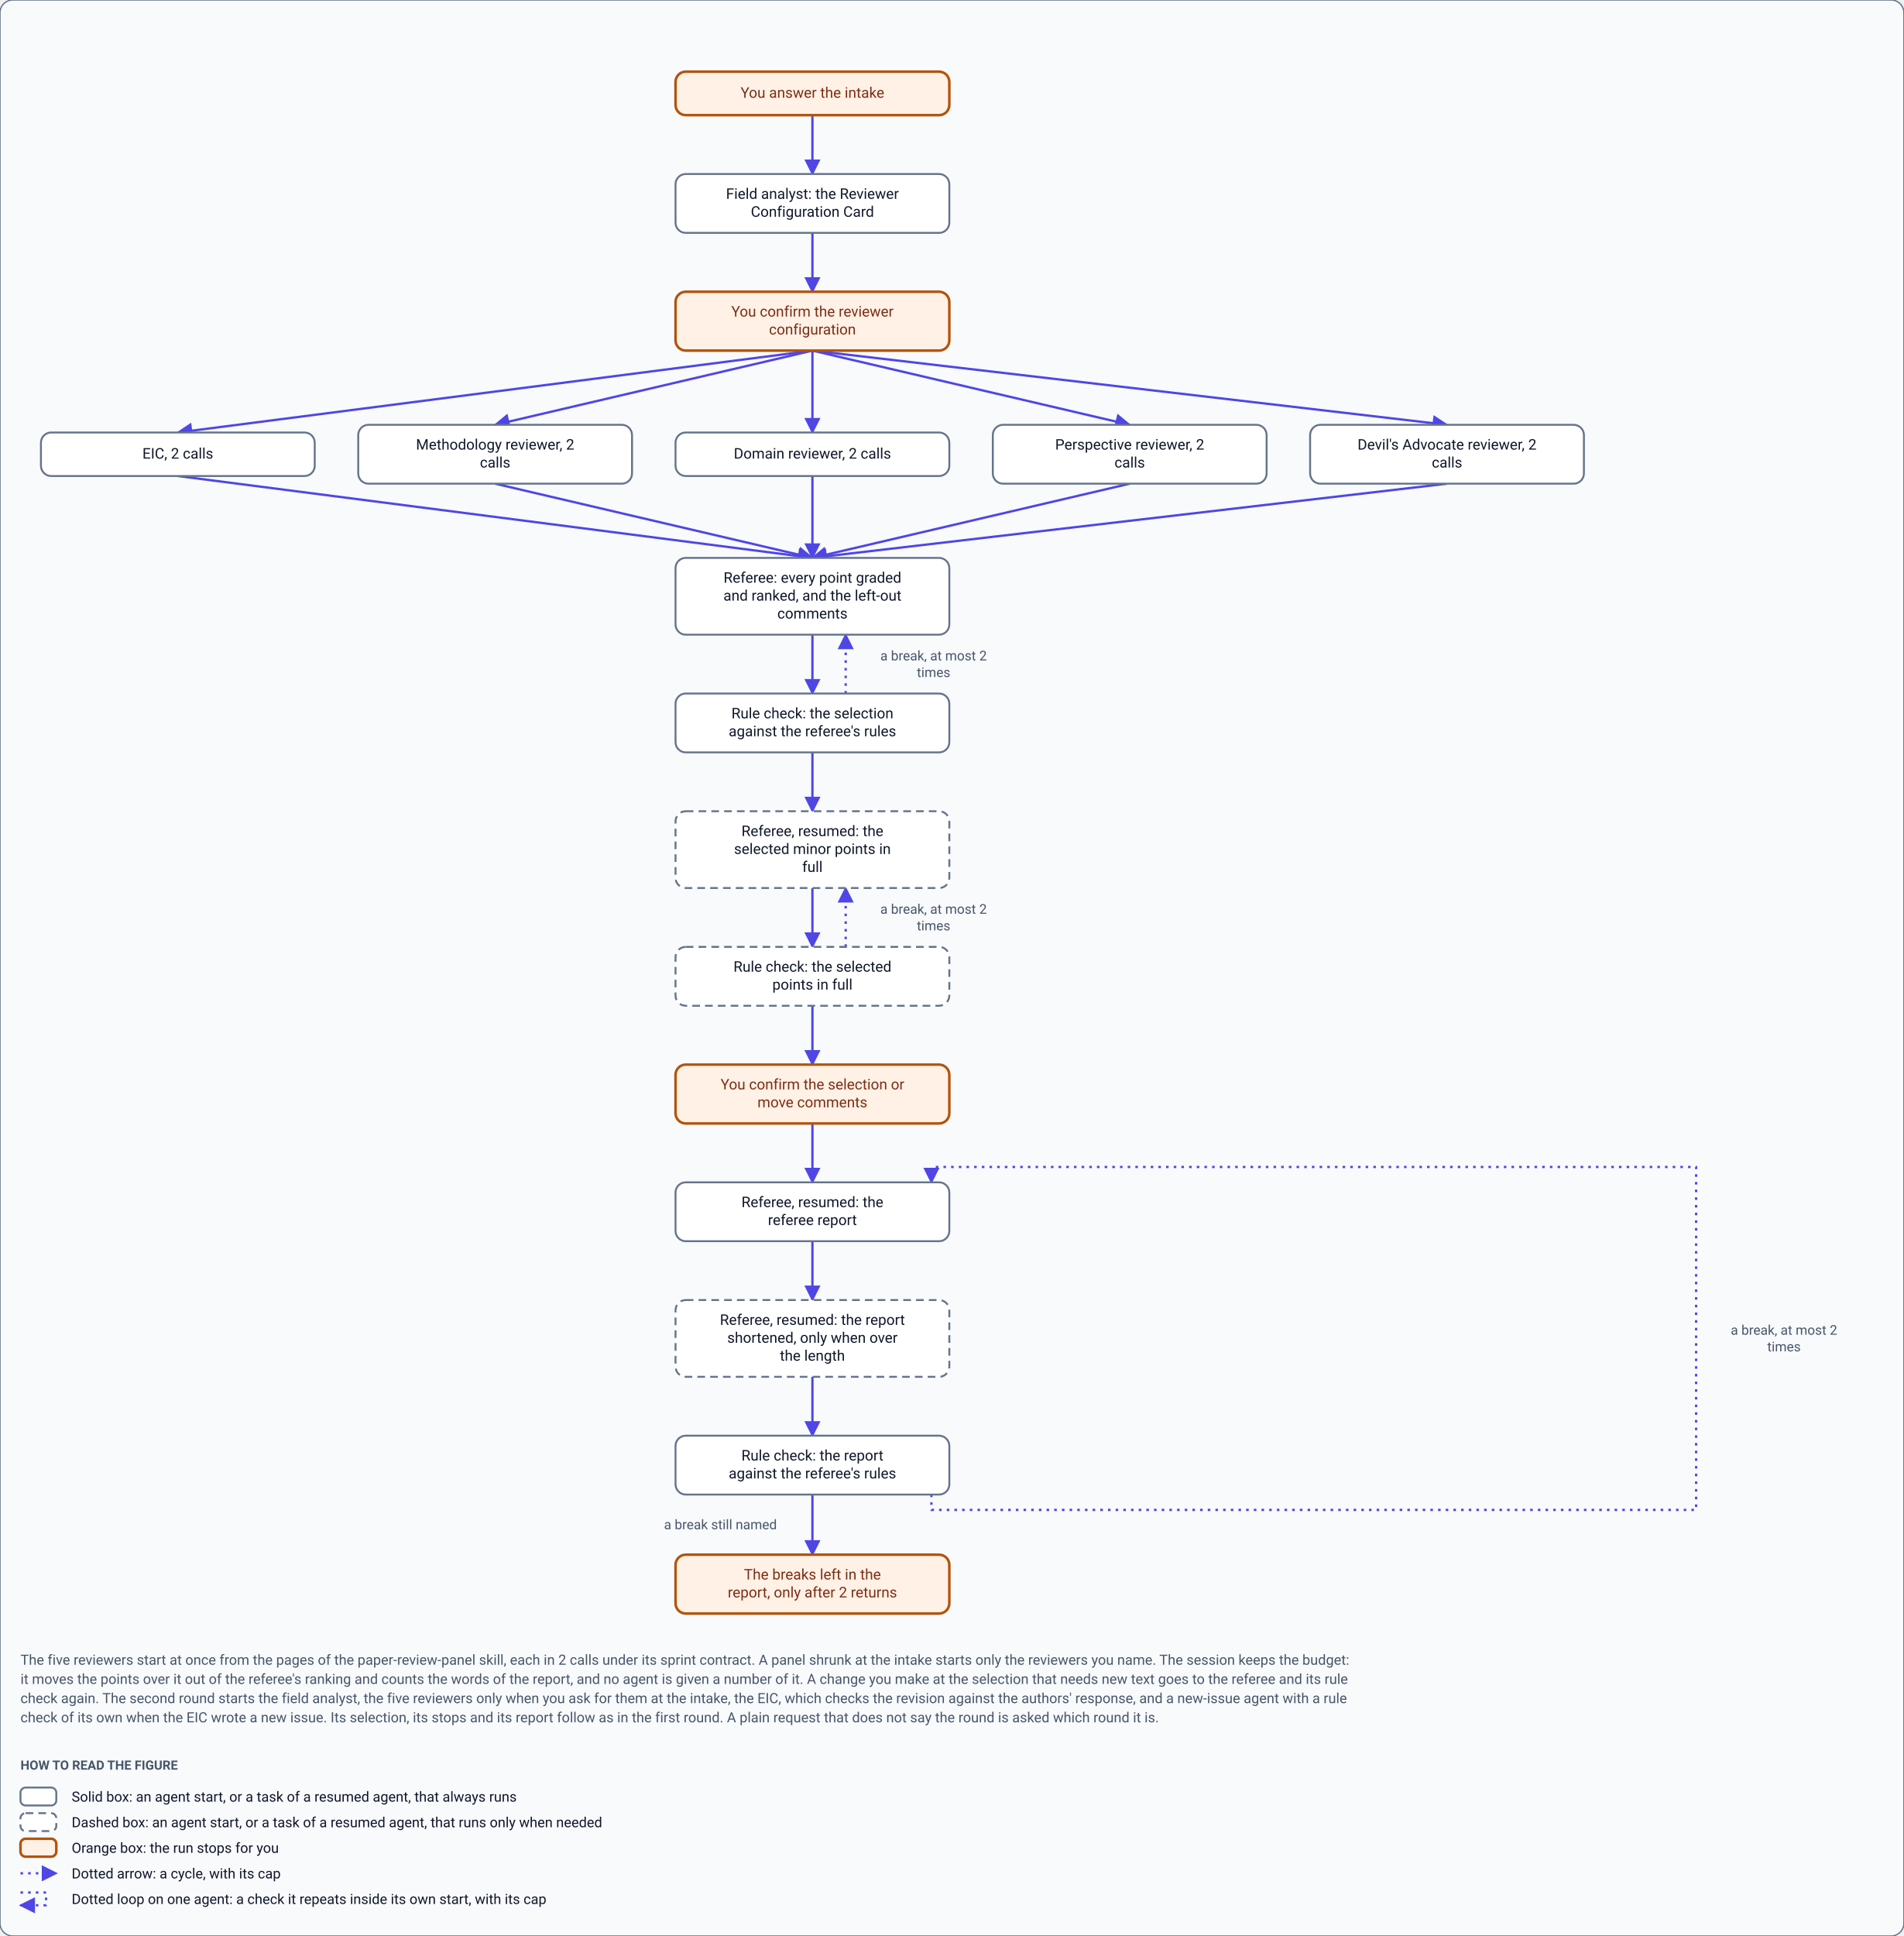
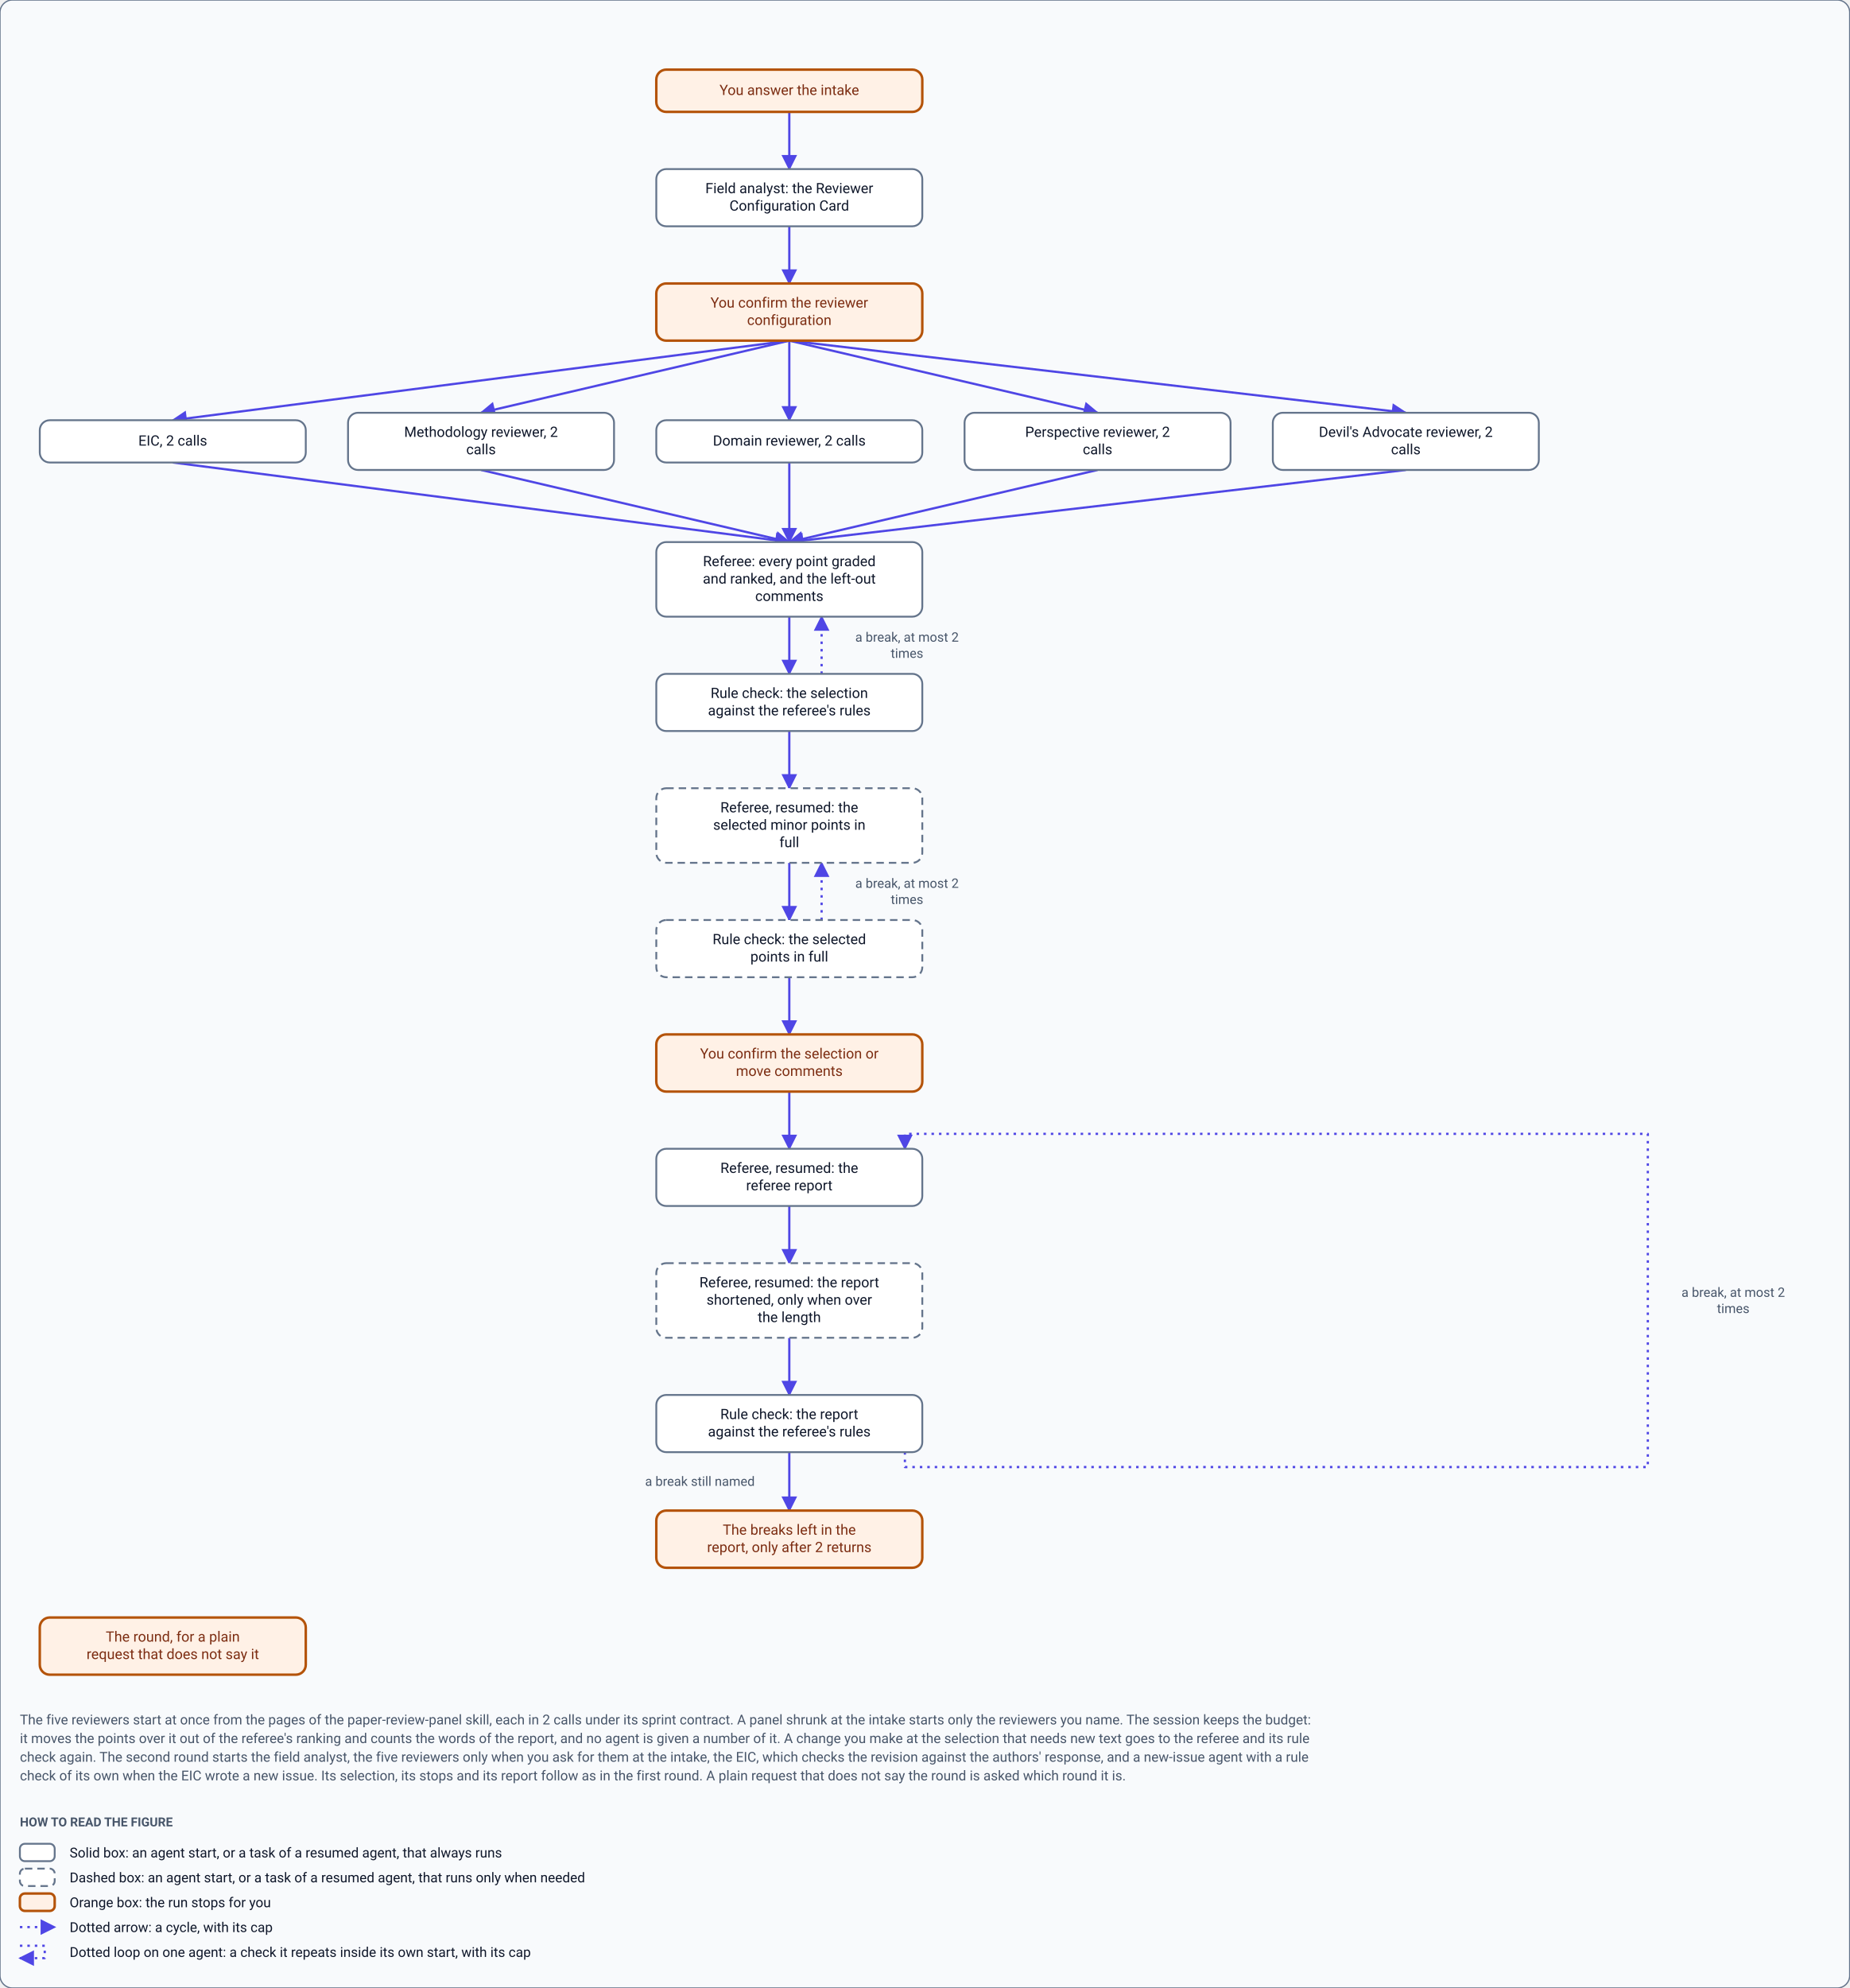
- <svg xmlns="http://www.w3.org/2000/svg" viewBox="0 0 1488.1 1513" width="1488.1" height="1513" role="img" aria-label="The first round of the referee skill. Boxes: You answer the intake (stop); Field analyst: the Reviewer Configuration Card (agent); You confirm the reviewer configuration (stop); EIC, 2 calls (agent); Methodology reviewer, 2 calls (agent); Domain reviewer, 2 calls (agent); Perspective reviewer, 2 calls (agent); Devil's Advocate reviewer, 2 calls (agent); Referee: every point graded and ranked, and the left-out comments (agent); Rule check: the selection against the referee's rules (agent); Referee, resumed: the selected minor points in full (agent, only when needed); Rule check: the selected points in full (agent, only when needed); You confirm the selection or move comments (stop); Referee, resumed: the referee report (agent); Referee, resumed: the report shortened, only when over the length (agent, only when needed); Rule check: the report against the referee's rules (agent); The breaks left in the report, only after 2 returns (stop).">
+ <svg xmlns="http://www.w3.org/2000/svg" viewBox="0 0 1488.1 1599" width="1488.1" height="1599" role="img" aria-label="The first round of the referee skill. Boxes: You answer the intake (stop); Field analyst: the Reviewer Configuration Card (agent); You confirm the reviewer configuration (stop); EIC, 2 calls (agent); Methodology reviewer, 2 calls (agent); Domain reviewer, 2 calls (agent); Perspective reviewer, 2 calls (agent); Devil's Advocate reviewer, 2 calls (agent); Referee: every point graded and ranked, and the left-out comments (agent); Rule check: the selection against the referee's rules (agent); Referee, resumed: the selected minor points in full (agent, only when needed); Rule check: the selected points in full (agent, only when needed); You confirm the selection or move comments (stop); Referee, resumed: the referee report (agent); Referee, resumed: the report shortened, only when over the length (agent, only when needed); Rule check: the report against the referee's rules (agent); The breaks left in the report, only after 2 returns (stop); The round, for a plain request that does not say it (stop).">
  <defs>
    <marker id="arrow" viewBox="0 0 10 10" refX="9" refY="5" markerWidth="7" markerHeight="7" orient="auto">
      <path d="M0,0 L10,5 L0,10 z" fill="#4f46e5" />
    </marker>
  </defs>
-   <rect x="0" y="0" width="1488.1" height="1513" rx="10" fill="#f8fafc" stroke="#64748b" />
+   <rect x="0" y="0" width="1488.1" height="1599" rx="10" fill="#f8fafc" stroke="#64748b" />
  <path d="M635,90 L635,136" fill="none" stroke="#4f46e5" stroke-width="1.8" marker-end="url(#arrow)" stroke-linejoin="round" />
  <path d="M635,182 L635,228" fill="none" stroke="#4f46e5" stroke-width="1.8" marker-end="url(#arrow)" stroke-linejoin="round" />
  <path d="M635,274 L139,338" fill="none" stroke="#4f46e5" stroke-width="1.8" marker-end="url(#arrow)" stroke-linejoin="round" />
  <path d="M635,274 L387,332" fill="none" stroke="#4f46e5" stroke-width="1.8" marker-end="url(#arrow)" stroke-linejoin="round" />
  <path d="M635,274 L635,338" fill="none" stroke="#4f46e5" stroke-width="1.8" marker-end="url(#arrow)" stroke-linejoin="round" />
  <path d="M635,274 L883,332" fill="none" stroke="#4f46e5" stroke-width="1.8" marker-end="url(#arrow)" stroke-linejoin="round" />
  <path d="M635,274 L1131,332" fill="none" stroke="#4f46e5" stroke-width="1.8" marker-end="url(#arrow)" stroke-linejoin="round" />
  <path d="M139,372 L635,436" fill="none" stroke="#4f46e5" stroke-width="1.8" marker-end="url(#arrow)" stroke-linejoin="round" />
  <path d="M387,378 L635,436" fill="none" stroke="#4f46e5" stroke-width="1.8" marker-end="url(#arrow)" stroke-linejoin="round" />
  <path d="M635,372 L635,436" fill="none" stroke="#4f46e5" stroke-width="1.8" marker-end="url(#arrow)" stroke-linejoin="round" />
  <path d="M883,378 L635,436" fill="none" stroke="#4f46e5" stroke-width="1.8" marker-end="url(#arrow)" stroke-linejoin="round" />
  <path d="M1131,378 L635,436" fill="none" stroke="#4f46e5" stroke-width="1.8" marker-end="url(#arrow)" stroke-linejoin="round" />
  <path d="M635,496 L635,542" fill="none" stroke="#4f46e5" stroke-width="1.8" marker-end="url(#arrow)" stroke-linejoin="round" />
  <path d="M635,588 L635,634" fill="none" stroke="#4f46e5" stroke-width="1.8" marker-end="url(#arrow)" stroke-linejoin="round" />
  <path d="M635,694 L635,740" fill="none" stroke="#4f46e5" stroke-width="1.8" marker-end="url(#arrow)" stroke-linejoin="round" />
  <path d="M635,786 L635,832" fill="none" stroke="#4f46e5" stroke-width="1.8" marker-end="url(#arrow)" stroke-linejoin="round" />
  <path d="M635,878 L635,924" fill="none" stroke="#4f46e5" stroke-width="1.8" marker-end="url(#arrow)" stroke-linejoin="round" />
  <path d="M635,970 L635,1016" fill="none" stroke="#4f46e5" stroke-width="1.8" marker-end="url(#arrow)" stroke-linejoin="round" />
  <path d="M635,1076 L635,1122" fill="none" stroke="#4f46e5" stroke-width="1.8" marker-end="url(#arrow)" stroke-linejoin="round" />
  <path d="M635,1168 L635,1215" fill="none" stroke="#4f46e5" stroke-width="1.8" marker-end="url(#arrow)" stroke-linejoin="round" />
  <path d="M661,542 L661,496" fill="none" stroke="#4f46e5" stroke-width="1.8" stroke-dasharray="2 4" marker-end="url(#arrow)" stroke-linejoin="round" />
  <path d="M661,740 L661,694" fill="none" stroke="#4f46e5" stroke-width="1.8" stroke-dasharray="2 4" marker-end="url(#arrow)" stroke-linejoin="round" />
  <path d="M728,1168 L728,1180 L1325.7,1180 L1325.7,912 L728,912 L728,924" fill="none" stroke="#4f46e5" stroke-width="1.8" stroke-dasharray="2 4" marker-end="url(#arrow)" stroke-linejoin="round" />
  <rect x="528" y="56" width="214" height="34" rx="8" fill="#fff1e6" stroke="#b45309" stroke-width="2" />
  <text x="635" y="76.4" font-family="ui-sans-serif, -apple-system, 'Segoe UI', Roboto, Helvetica, Arial, sans-serif" font-size="11.5" fill="#7c2d12" font-weight="400" text-anchor="middle">You answer the intake</text>
  <rect x="528" y="136" width="214" height="46" rx="8" fill="#ffffff" stroke="#64748b" stroke-width="1.5" />
  <text x="635" y="155.4" font-family="ui-sans-serif, -apple-system, 'Segoe UI', Roboto, Helvetica, Arial, sans-serif" font-size="11.5" fill="#0f172a" font-weight="400" text-anchor="middle">Field analyst: the Reviewer</text>
  <text x="635" y="169.4" font-family="ui-sans-serif, -apple-system, 'Segoe UI', Roboto, Helvetica, Arial, sans-serif" font-size="11.5" fill="#0f172a" font-weight="400" text-anchor="middle">Configuration Card</text>
  <rect x="528" y="228" width="214" height="46" rx="8" fill="#fff1e6" stroke="#b45309" stroke-width="2" />
  <text x="635" y="247.4" font-family="ui-sans-serif, -apple-system, 'Segoe UI', Roboto, Helvetica, Arial, sans-serif" font-size="11.5" fill="#7c2d12" font-weight="400" text-anchor="middle">You confirm the reviewer</text>
  <text x="635" y="261.4" font-family="ui-sans-serif, -apple-system, 'Segoe UI', Roboto, Helvetica, Arial, sans-serif" font-size="11.5" fill="#7c2d12" font-weight="400" text-anchor="middle">configuration</text>
  <rect x="32" y="338" width="214" height="34" rx="8" fill="#ffffff" stroke="#64748b" stroke-width="1.5" />
  <text x="139" y="358.4" font-family="ui-sans-serif, -apple-system, 'Segoe UI', Roboto, Helvetica, Arial, sans-serif" font-size="11.5" fill="#0f172a" font-weight="400" text-anchor="middle">EIC, 2 calls</text>
  <rect x="280" y="332" width="214" height="46" rx="8" fill="#ffffff" stroke="#64748b" stroke-width="1.5" />
  <text x="387" y="351.4" font-family="ui-sans-serif, -apple-system, 'Segoe UI', Roboto, Helvetica, Arial, sans-serif" font-size="11.5" fill="#0f172a" font-weight="400" text-anchor="middle">Methodology reviewer, 2</text>
  <text x="387" y="365.4" font-family="ui-sans-serif, -apple-system, 'Segoe UI', Roboto, Helvetica, Arial, sans-serif" font-size="11.5" fill="#0f172a" font-weight="400" text-anchor="middle">calls</text>
  <rect x="528" y="338" width="214" height="34" rx="8" fill="#ffffff" stroke="#64748b" stroke-width="1.5" />
  <text x="635" y="358.4" font-family="ui-sans-serif, -apple-system, 'Segoe UI', Roboto, Helvetica, Arial, sans-serif" font-size="11.5" fill="#0f172a" font-weight="400" text-anchor="middle">Domain reviewer, 2 calls</text>
  <rect x="776" y="332" width="214" height="46" rx="8" fill="#ffffff" stroke="#64748b" stroke-width="1.5" />
  <text x="883" y="351.4" font-family="ui-sans-serif, -apple-system, 'Segoe UI', Roboto, Helvetica, Arial, sans-serif" font-size="11.5" fill="#0f172a" font-weight="400" text-anchor="middle">Perspective reviewer, 2</text>
  <text x="883" y="365.4" font-family="ui-sans-serif, -apple-system, 'Segoe UI', Roboto, Helvetica, Arial, sans-serif" font-size="11.5" fill="#0f172a" font-weight="400" text-anchor="middle">calls</text>
  <rect x="1024" y="332" width="214" height="46" rx="8" fill="#ffffff" stroke="#64748b" stroke-width="1.5" />
  <text x="1131" y="351.4" font-family="ui-sans-serif, -apple-system, 'Segoe UI', Roboto, Helvetica, Arial, sans-serif" font-size="11.5" fill="#0f172a" font-weight="400" text-anchor="middle">Devil's Advocate reviewer, 2</text>
  <text x="1131" y="365.4" font-family="ui-sans-serif, -apple-system, 'Segoe UI', Roboto, Helvetica, Arial, sans-serif" font-size="11.5" fill="#0f172a" font-weight="400" text-anchor="middle">calls</text>
  <rect x="528" y="436" width="214" height="60" rx="8" fill="#ffffff" stroke="#64748b" stroke-width="1.5" />
  <text x="635" y="455.4" font-family="ui-sans-serif, -apple-system, 'Segoe UI', Roboto, Helvetica, Arial, sans-serif" font-size="11.5" fill="#0f172a" font-weight="400" text-anchor="middle">Referee: every point graded</text>
  <text x="635" y="469.4" font-family="ui-sans-serif, -apple-system, 'Segoe UI', Roboto, Helvetica, Arial, sans-serif" font-size="11.5" fill="#0f172a" font-weight="400" text-anchor="middle">and ranked, and the left-out</text>
  <text x="635" y="483.4" font-family="ui-sans-serif, -apple-system, 'Segoe UI', Roboto, Helvetica, Arial, sans-serif" font-size="11.5" fill="#0f172a" font-weight="400" text-anchor="middle">comments</text>
  <rect x="528" y="542" width="214" height="46" rx="8" fill="#ffffff" stroke="#64748b" stroke-width="1.5" />
  <text x="635" y="561.4" font-family="ui-sans-serif, -apple-system, 'Segoe UI', Roboto, Helvetica, Arial, sans-serif" font-size="11.5" fill="#0f172a" font-weight="400" text-anchor="middle">Rule check: the selection</text>
  <text x="635" y="575.4" font-family="ui-sans-serif, -apple-system, 'Segoe UI', Roboto, Helvetica, Arial, sans-serif" font-size="11.5" fill="#0f172a" font-weight="400" text-anchor="middle">against the referee's rules</text>
  <rect x="528" y="634" width="214" height="60" rx="8" fill="#ffffff" stroke="#64748b" stroke-width="1.5" stroke-dasharray="6 4" />
  <text x="635" y="653.4" font-family="ui-sans-serif, -apple-system, 'Segoe UI', Roboto, Helvetica, Arial, sans-serif" font-size="11.5" fill="#0f172a" font-weight="400" text-anchor="middle">Referee, resumed: the</text>
  <text x="635" y="667.4" font-family="ui-sans-serif, -apple-system, 'Segoe UI', Roboto, Helvetica, Arial, sans-serif" font-size="11.5" fill="#0f172a" font-weight="400" text-anchor="middle">selected minor points in</text>
  <text x="635" y="681.4" font-family="ui-sans-serif, -apple-system, 'Segoe UI', Roboto, Helvetica, Arial, sans-serif" font-size="11.5" fill="#0f172a" font-weight="400" text-anchor="middle">full</text>
  <rect x="528" y="740" width="214" height="46" rx="8" fill="#ffffff" stroke="#64748b" stroke-width="1.5" stroke-dasharray="6 4" />
  <text x="635" y="759.4" font-family="ui-sans-serif, -apple-system, 'Segoe UI', Roboto, Helvetica, Arial, sans-serif" font-size="11.5" fill="#0f172a" font-weight="400" text-anchor="middle">Rule check: the selected</text>
  <text x="635" y="773.4" font-family="ui-sans-serif, -apple-system, 'Segoe UI', Roboto, Helvetica, Arial, sans-serif" font-size="11.5" fill="#0f172a" font-weight="400" text-anchor="middle">points in full</text>
  <rect x="528" y="832" width="214" height="46" rx="8" fill="#fff1e6" stroke="#b45309" stroke-width="2" />
  <text x="635" y="851.4" font-family="ui-sans-serif, -apple-system, 'Segoe UI', Roboto, Helvetica, Arial, sans-serif" font-size="11.5" fill="#7c2d12" font-weight="400" text-anchor="middle">You confirm the selection or</text>
  <text x="635" y="865.4" font-family="ui-sans-serif, -apple-system, 'Segoe UI', Roboto, Helvetica, Arial, sans-serif" font-size="11.5" fill="#7c2d12" font-weight="400" text-anchor="middle">move comments</text>
  <rect x="528" y="924" width="214" height="46" rx="8" fill="#ffffff" stroke="#64748b" stroke-width="1.5" />
  <text x="635" y="943.4" font-family="ui-sans-serif, -apple-system, 'Segoe UI', Roboto, Helvetica, Arial, sans-serif" font-size="11.5" fill="#0f172a" font-weight="400" text-anchor="middle">Referee, resumed: the</text>
  <text x="635" y="957.4" font-family="ui-sans-serif, -apple-system, 'Segoe UI', Roboto, Helvetica, Arial, sans-serif" font-size="11.5" fill="#0f172a" font-weight="400" text-anchor="middle">referee report</text>
  <rect x="528" y="1016" width="214" height="60" rx="8" fill="#ffffff" stroke="#64748b" stroke-width="1.5" stroke-dasharray="6 4" />
  <text x="635" y="1035.4" font-family="ui-sans-serif, -apple-system, 'Segoe UI', Roboto, Helvetica, Arial, sans-serif" font-size="11.5" fill="#0f172a" font-weight="400" text-anchor="middle">Referee, resumed: the report</text>
  <text x="635" y="1049.4" font-family="ui-sans-serif, -apple-system, 'Segoe UI', Roboto, Helvetica, Arial, sans-serif" font-size="11.5" fill="#0f172a" font-weight="400" text-anchor="middle">shortened, only when over</text>
  <text x="635" y="1063.4" font-family="ui-sans-serif, -apple-system, 'Segoe UI', Roboto, Helvetica, Arial, sans-serif" font-size="11.5" fill="#0f172a" font-weight="400" text-anchor="middle">the length</text>
  <rect x="528" y="1122" width="214" height="46" rx="8" fill="#ffffff" stroke="#64748b" stroke-width="1.5" />
  <text x="635" y="1141.4" font-family="ui-sans-serif, -apple-system, 'Segoe UI', Roboto, Helvetica, Arial, sans-serif" font-size="11.5" fill="#0f172a" font-weight="400" text-anchor="middle">Rule check: the report</text>
  <text x="635" y="1155.4" font-family="ui-sans-serif, -apple-system, 'Segoe UI', Roboto, Helvetica, Arial, sans-serif" font-size="11.5" fill="#0f172a" font-weight="400" text-anchor="middle">against the referee's rules</text>
  <rect x="528" y="1215" width="214" height="46" rx="8" fill="#fff1e6" stroke="#b45309" stroke-width="2" />
  <text x="635" y="1234.4" font-family="ui-sans-serif, -apple-system, 'Segoe UI', Roboto, Helvetica, Arial, sans-serif" font-size="11.5" fill="#7c2d12" font-weight="400" text-anchor="middle">The breaks left in the</text>
  <text x="635" y="1248.4" font-family="ui-sans-serif, -apple-system, 'Segoe UI', Roboto, Helvetica, Arial, sans-serif" font-size="11.5" fill="#7c2d12" font-weight="400" text-anchor="middle">report, only after 2 returns</text>
+   <rect x="32" y="1301" width="214" height="46" rx="8" fill="#fff1e6" stroke="#b45309" stroke-width="2" />
+   <text x="139" y="1320.4" font-family="ui-sans-serif, -apple-system, 'Segoe UI', Roboto, Helvetica, Arial, sans-serif" font-size="11.5" fill="#7c2d12" font-weight="400" text-anchor="middle">The round, for a plain</text>
+   <text x="139" y="1334.4" font-family="ui-sans-serif, -apple-system, 'Segoe UI', Roboto, Helvetica, Arial, sans-serif" font-size="11.5" fill="#7c2d12" font-weight="400" text-anchor="middle">request that does not say it</text>
  <text x="563.1" y="1195.1" font-family="ui-sans-serif, -apple-system, 'Segoe UI', Roboto, Helvetica, Arial, sans-serif" font-size="10.5" fill="#475569" font-weight="400" text-anchor="middle" stroke="#f8fafc" stroke-width="4" stroke-linejoin="round" paint-order="stroke">a break still named</text>
  <text x="729.7" y="516.1" font-family="ui-sans-serif, -apple-system, 'Segoe UI', Roboto, Helvetica, Arial, sans-serif" font-size="10.5" fill="#475569" font-weight="400" text-anchor="middle" stroke="#f8fafc" stroke-width="4" stroke-linejoin="round" paint-order="stroke">a break, at most 2</text>
  <text x="729.7" y="529.1" font-family="ui-sans-serif, -apple-system, 'Segoe UI', Roboto, Helvetica, Arial, sans-serif" font-size="10.5" fill="#475569" font-weight="400" text-anchor="middle" stroke="#f8fafc" stroke-width="4" stroke-linejoin="round" paint-order="stroke">times</text>
  <text x="729.7" y="714.1" font-family="ui-sans-serif, -apple-system, 'Segoe UI', Roboto, Helvetica, Arial, sans-serif" font-size="10.5" fill="#475569" font-weight="400" text-anchor="middle" stroke="#f8fafc" stroke-width="4" stroke-linejoin="round" paint-order="stroke">a break, at most 2</text>
  <text x="729.7" y="727.1" font-family="ui-sans-serif, -apple-system, 'Segoe UI', Roboto, Helvetica, Arial, sans-serif" font-size="10.5" fill="#475569" font-weight="400" text-anchor="middle" stroke="#f8fafc" stroke-width="4" stroke-linejoin="round" paint-order="stroke">times</text>
  <text x="1394.4" y="1043.1" font-family="ui-sans-serif, -apple-system, 'Segoe UI', Roboto, Helvetica, Arial, sans-serif" font-size="10.5" fill="#475569" font-weight="400" text-anchor="middle" stroke="#f8fafc" stroke-width="4" stroke-linejoin="round" paint-order="stroke">a break, at most 2</text>
  <text x="1394.4" y="1056.1" font-family="ui-sans-serif, -apple-system, 'Segoe UI', Roboto, Helvetica, Arial, sans-serif" font-size="10.5" fill="#475569" font-weight="400" text-anchor="middle" stroke="#f8fafc" stroke-width="4" stroke-linejoin="round" paint-order="stroke">times</text>
-   <text x="16" y="1301" font-family="ui-sans-serif, -apple-system, 'Segoe UI', Roboto, Helvetica, Arial, sans-serif" font-size="11" fill="#475569" font-weight="400" text-anchor="start">The five reviewers start at once from the pages of the paper-review-panel skill, each in 2 calls under its sprint contract. A panel shrunk at the intake starts only the reviewers you name. The session keeps the budget:</text>
-   <text x="16" y="1316" font-family="ui-sans-serif, -apple-system, 'Segoe UI', Roboto, Helvetica, Arial, sans-serif" font-size="11" fill="#475569" font-weight="400" text-anchor="start">it moves the points over it out of the referee's ranking and counts the words of the report, and no agent is given a number of it. A change you make at the selection that needs new text goes to the referee and its rule</text>
-   <text x="16" y="1331" font-family="ui-sans-serif, -apple-system, 'Segoe UI', Roboto, Helvetica, Arial, sans-serif" font-size="11" fill="#475569" font-weight="400" text-anchor="start">check again. The second round starts the field analyst, the five reviewers only when you ask for them at the intake, the EIC, which checks the revision against the authors' response, and a new-issue agent with a rule</text>
-   <text x="16" y="1346" font-family="ui-sans-serif, -apple-system, 'Segoe UI', Roboto, Helvetica, Arial, sans-serif" font-size="11" fill="#475569" font-weight="400" text-anchor="start">check of its own when the EIC wrote a new issue. Its selection, its stops and its report follow as in the first round. A plain request that does not say the round is asked which round it is.</text>
-   <text x="16" y="1383" font-family="ui-sans-serif, -apple-system, 'Segoe UI', Roboto, Helvetica, Arial, sans-serif" font-size="10" fill="#475569" font-weight="700" text-anchor="start">HOW TO READ THE FIGURE</text>
-   <rect x="16" y="1397" width="28" height="14" rx="4" fill="#ffffff" stroke="#64748b" stroke-width="1.5" />
-   <text x="56" y="1408" font-family="ui-sans-serif, -apple-system, 'Segoe UI', Roboto, Helvetica, Arial, sans-serif" font-size="11" fill="#0f172a" font-weight="400" text-anchor="start">Solid box: an agent start, or a task of a resumed agent, that always runs</text>
-   <rect x="16" y="1417" width="28" height="14" rx="4" fill="#ffffff" stroke="#64748b" stroke-width="1.5" stroke-dasharray="6 4" />
-   <text x="56" y="1428" font-family="ui-sans-serif, -apple-system, 'Segoe UI', Roboto, Helvetica, Arial, sans-serif" font-size="11" fill="#0f172a" font-weight="400" text-anchor="start">Dashed box: an agent start, or a task of a resumed agent, that runs only when needed</text>
-   <rect x="16" y="1437" width="28" height="14" rx="4" fill="#fff1e6" stroke="#b45309" stroke-width="2" />
-   <text x="56" y="1448" font-family="ui-sans-serif, -apple-system, 'Segoe UI', Roboto, Helvetica, Arial, sans-serif" font-size="11" fill="#0f172a" font-weight="400" text-anchor="start">Orange box: the run stops for you</text>
-   <path d="M16,1464 L44,1464" fill="none" stroke="#4f46e5" stroke-width="1.8" stroke-dasharray="2 4" marker-end="url(#arrow)" stroke-linejoin="round" />
-   <text x="56" y="1468" font-family="ui-sans-serif, -apple-system, 'Segoe UI', Roboto, Helvetica, Arial, sans-serif" font-size="11" fill="#0f172a" font-weight="400" text-anchor="start">Dotted arrow: a cycle, with its cap</text>
-   <path d="M16,1479 L36,1479 L36,1489 L16,1489" fill="none" stroke="#4f46e5" stroke-width="1.8" stroke-dasharray="2 4" marker-end="url(#arrow)" stroke-linejoin="round" />
-   <text x="56" y="1488" font-family="ui-sans-serif, -apple-system, 'Segoe UI', Roboto, Helvetica, Arial, sans-serif" font-size="11" fill="#0f172a" font-weight="400" text-anchor="start">Dotted loop on one agent: a check it repeats inside its own start, with its cap</text>
+   <text x="16" y="1387" font-family="ui-sans-serif, -apple-system, 'Segoe UI', Roboto, Helvetica, Arial, sans-serif" font-size="11" fill="#475569" font-weight="400" text-anchor="start">The five reviewers start at once from the pages of the paper-review-panel skill, each in 2 calls under its sprint contract. A panel shrunk at the intake starts only the reviewers you name. The session keeps the budget:</text>
+   <text x="16" y="1402" font-family="ui-sans-serif, -apple-system, 'Segoe UI', Roboto, Helvetica, Arial, sans-serif" font-size="11" fill="#475569" font-weight="400" text-anchor="start">it moves the points over it out of the referee's ranking and counts the words of the report, and no agent is given a number of it. A change you make at the selection that needs new text goes to the referee and its rule</text>
+   <text x="16" y="1417" font-family="ui-sans-serif, -apple-system, 'Segoe UI', Roboto, Helvetica, Arial, sans-serif" font-size="11" fill="#475569" font-weight="400" text-anchor="start">check again. The second round starts the field analyst, the five reviewers only when you ask for them at the intake, the EIC, which checks the revision against the authors' response, and a new-issue agent with a rule</text>
+   <text x="16" y="1432" font-family="ui-sans-serif, -apple-system, 'Segoe UI', Roboto, Helvetica, Arial, sans-serif" font-size="11" fill="#475569" font-weight="400" text-anchor="start">check of its own when the EIC wrote a new issue. Its selection, its stops and its report follow as in the first round. A plain request that does not say the round is asked which round it is.</text>
+   <text x="16" y="1469" font-family="ui-sans-serif, -apple-system, 'Segoe UI', Roboto, Helvetica, Arial, sans-serif" font-size="10" fill="#475569" font-weight="700" text-anchor="start">HOW TO READ THE FIGURE</text>
+   <rect x="16" y="1483" width="28" height="14" rx="4" fill="#ffffff" stroke="#64748b" stroke-width="1.5" />
+   <text x="56" y="1494" font-family="ui-sans-serif, -apple-system, 'Segoe UI', Roboto, Helvetica, Arial, sans-serif" font-size="11" fill="#0f172a" font-weight="400" text-anchor="start">Solid box: an agent start, or a task of a resumed agent, that always runs</text>
+   <rect x="16" y="1503" width="28" height="14" rx="4" fill="#ffffff" stroke="#64748b" stroke-width="1.5" stroke-dasharray="6 4" />
+   <text x="56" y="1514" font-family="ui-sans-serif, -apple-system, 'Segoe UI', Roboto, Helvetica, Arial, sans-serif" font-size="11" fill="#0f172a" font-weight="400" text-anchor="start">Dashed box: an agent start, or a task of a resumed agent, that runs only when needed</text>
+   <rect x="16" y="1523" width="28" height="14" rx="4" fill="#fff1e6" stroke="#b45309" stroke-width="2" />
+   <text x="56" y="1534" font-family="ui-sans-serif, -apple-system, 'Segoe UI', Roboto, Helvetica, Arial, sans-serif" font-size="11" fill="#0f172a" font-weight="400" text-anchor="start">Orange box: the run stops for you</text>
+   <path d="M16,1550 L44,1550" fill="none" stroke="#4f46e5" stroke-width="1.8" stroke-dasharray="2 4" marker-end="url(#arrow)" stroke-linejoin="round" />
+   <text x="56" y="1554" font-family="ui-sans-serif, -apple-system, 'Segoe UI', Roboto, Helvetica, Arial, sans-serif" font-size="11" fill="#0f172a" font-weight="400" text-anchor="start">Dotted arrow: a cycle, with its cap</text>
+   <path d="M16,1565 L36,1565 L36,1575 L16,1575" fill="none" stroke="#4f46e5" stroke-width="1.8" stroke-dasharray="2 4" marker-end="url(#arrow)" stroke-linejoin="round" />
+   <text x="56" y="1574" font-family="ui-sans-serif, -apple-system, 'Segoe UI', Roboto, Helvetica, Arial, sans-serif" font-size="11" fill="#0f172a" font-weight="400" text-anchor="start">Dotted loop on one agent: a check it repeats inside its own start, with its cap</text>
</svg>
